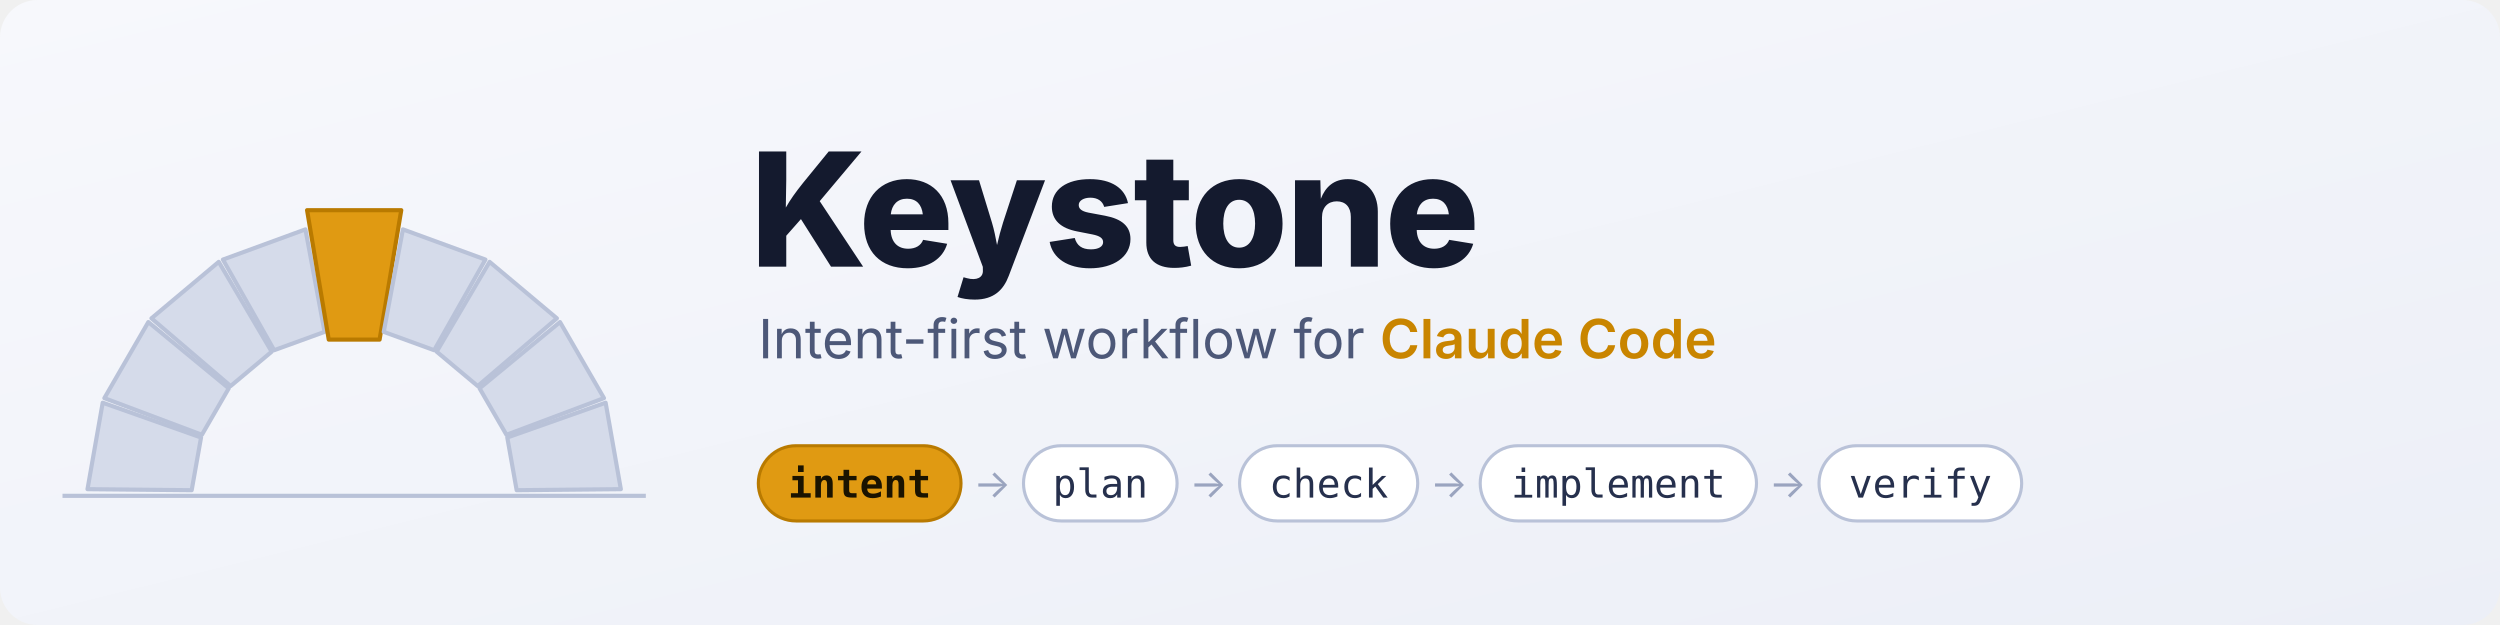
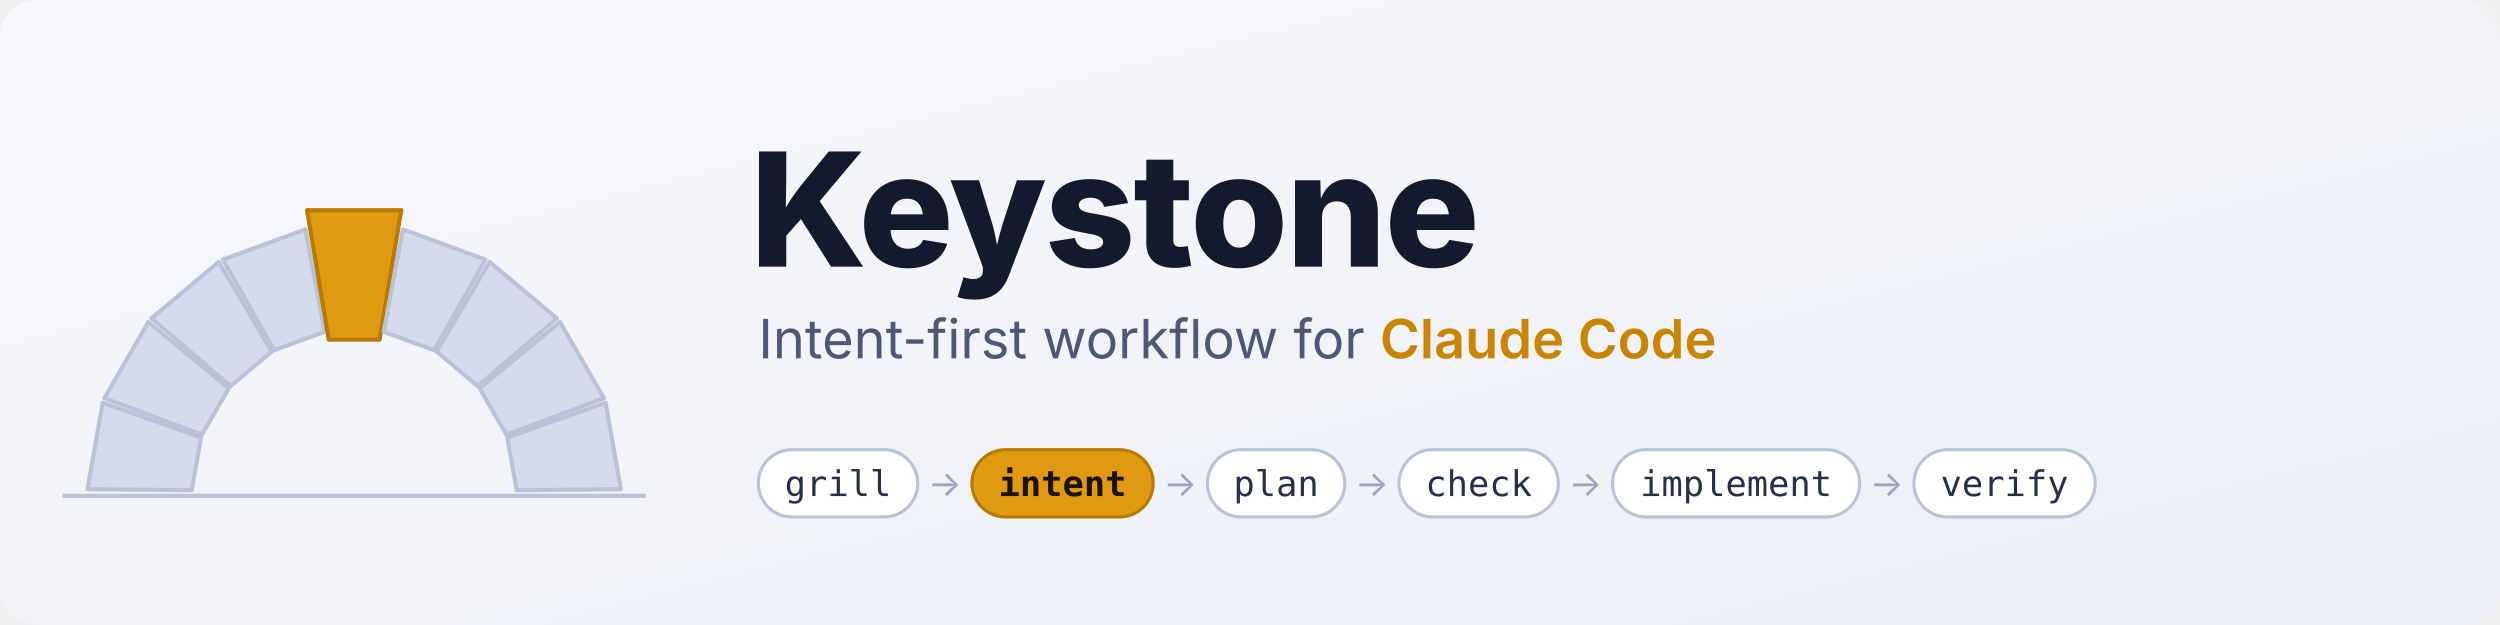
<svg xmlns="http://www.w3.org/2000/svg" width="1200" height="300" viewBox="0 0 1200 300" role="img" aria-label="Keystone — intent-first workflow for Claude Code">
  <defs>
    <linearGradient id="g" x1="0" y1="0" x2="1" y2="1">
      <stop offset="0" stop-color="#f7f8fc" />
      <stop offset="1" stop-color="#eceff7" />
    </linearGradient>
  </defs>
  <rect width="1200" height="300" rx="18" fill="url(#g)" />
  <polygon points="92.0,235.3 42.0,234.8 49.3,193.3 96.5,210.0" fill="#d5dbea" stroke="#b9c2d8" stroke-width="2" stroke-linejoin="round" />
  <polygon points="96.9,208.7 50.1,191.1 71.2,154.6 109.8,186.4" fill="#d5dbea" stroke="#b9c2d8" stroke-width="2" stroke-linejoin="round" />
  <polygon points="110.7,185.3 72.7,152.8 105.0,125.7 130.4,168.8" fill="#d5dbea" stroke="#b9c2d8" stroke-width="2" stroke-linejoin="round" />
  <polygon points="131.6,168.1 107.0,124.6 146.6,110.1 155.8,159.3" fill="#d5dbea" stroke="#b9c2d8" stroke-width="2" stroke-linejoin="round" />
  <polygon points="157.8,163.0 147.4,100.9 192.6,100.9 182.2,163.0" fill="#e09a12" stroke="#b97a00" stroke-width="2" stroke-linejoin="round" />
  <polygon points="184.2,159.3 193.4,110.1 233.0,124.6 208.4,168.1" fill="#d5dbea" stroke="#b9c2d8" stroke-width="2" stroke-linejoin="round" />
  <polygon points="209.6,168.8 235.0,125.7 267.3,152.8 229.3,185.3" fill="#d5dbea" stroke="#b9c2d8" stroke-width="2" stroke-linejoin="round" />
  <polygon points="230.2,186.4 268.8,154.6 289.9,191.1 243.1,208.7" fill="#d5dbea" stroke="#b9c2d8" stroke-width="2" stroke-linejoin="round" />
  <polygon points="243.5,210.0 290.7,193.3 298.0,234.8 248.0,235.3" fill="#d5dbea" stroke="#b9c2d8" stroke-width="2" stroke-linejoin="round" />
  <line x1="30" y1="238" x2="310" y2="238" stroke="#b9c2d8" stroke-width="2" />
  <text x="360" y="128" font-family="'Segoe UI', 'Inter', 'Helvetica Neue', Arial, sans-serif" font-size="76" font-weight="800" fill="#141a2e" letter-spacing="-1">Keystone</text>
  <text x="364" y="172" font-family="'Segoe UI', 'Inter', 'Helvetica Neue', Arial, sans-serif" font-size="26" fill="#4d5878">Intent-first workflow for <tspan fill="#c98500" font-weight="600">Claude Code</tspan>
  </text>
-   <rect x="364" y="213.95" width="97.28" height="36.1" rx="18.05" fill="#e09a12" stroke="#b97a00" stroke-width="1.5" />
-   <text x="412.64" y="238.84" text-anchor="middle" font-family="'JetBrains Mono', 'Cascadia Code', Consolas, 'SFMono-Regular', monospace" font-size="19" fill="#1a1300" font-weight="700">intent</text>
-   <text x="476.28" y="238.84" text-anchor="middle" font-family="'Segoe UI', 'Inter', 'Helvetica Neue', Arial, sans-serif" font-size="19" fill="#9aa4bf">→</text>
-   <rect x="491.28" y="213.95" width="73.72" height="36.1" rx="18.05" fill="#ffffff" stroke="#b9c2d8" stroke-width="1.5" />
-   <text x="528.14" y="238.84" text-anchor="middle" font-family="'JetBrains Mono', 'Cascadia Code', Consolas, 'SFMono-Regular', monospace" font-size="19" fill="#26304d" font-weight="500">plan</text>
-   <text x="580" y="238.84" text-anchor="middle" font-family="'Segoe UI', 'Inter', 'Helvetica Neue', Arial, sans-serif" font-size="19" fill="#9aa4bf">→</text>
-   <rect x="595" y="213.95" width="85.5" height="36.1" rx="18.05" fill="#ffffff" stroke="#b9c2d8" stroke-width="1.5" />
-   <text x="637.75" y="238.84" text-anchor="middle" font-family="'JetBrains Mono', 'Cascadia Code', Consolas, 'SFMono-Regular', monospace" font-size="19" fill="#26304d" font-weight="500">check</text>
-   <text x="695.5" y="238.84" text-anchor="middle" font-family="'Segoe UI', 'Inter', 'Helvetica Neue', Arial, sans-serif" font-size="19" fill="#9aa4bf">→</text>
-   <rect x="710.5" y="213.95" width="132.62" height="36.1" rx="18.05" fill="#ffffff" stroke="#b9c2d8" stroke-width="1.5" />
-   <text x="776.81" y="238.84" text-anchor="middle" font-family="'JetBrains Mono', 'Cascadia Code', Consolas, 'SFMono-Regular', monospace" font-size="19" fill="#26304d" font-weight="500">implement</text>
-   <text x="858.12" y="238.84" text-anchor="middle" font-family="'Segoe UI', 'Inter', 'Helvetica Neue', Arial, sans-serif" font-size="19" fill="#9aa4bf">→</text>
-   <rect x="873.12" y="213.95" width="97.28" height="36.1" rx="18.05" fill="#ffffff" stroke="#b9c2d8" stroke-width="1.5" />
-   <text x="921.76" y="238.84" text-anchor="middle" font-family="'JetBrains Mono', 'Cascadia Code', Consolas, 'SFMono-Regular', monospace" font-size="19" fill="#26304d" font-weight="500">verify</text>
+   <rect x="364" y="215.85" width="76.5" height="32.3" rx="16.15" fill="#ffffff" stroke="#b9c2d8" stroke-width="1.5" />
+   <text x="402.25" y="238.12" text-anchor="middle" font-family="'JetBrains Mono', 'Cascadia Code', Consolas, 'SFMono-Regular', monospace" font-size="17" fill="#26304d" font-weight="500">grill</text>
+   <text x="453.5" y="238.12" text-anchor="middle" font-family="'Segoe UI', 'Inter', 'Helvetica Neue', Arial, sans-serif" font-size="17" fill="#9aa4bf">→</text>
+   <rect x="466.5" y="215.85" width="87.04" height="32.3" rx="16.15" fill="#e09a12" stroke="#b97a00" stroke-width="1.5" />
+   <text x="510.02" y="238.12" text-anchor="middle" font-family="'JetBrains Mono', 'Cascadia Code', Consolas, 'SFMono-Regular', monospace" font-size="17" fill="#1a1300" font-weight="700">intent</text>
+   <text x="566.54" y="238.12" text-anchor="middle" font-family="'Segoe UI', 'Inter', 'Helvetica Neue', Arial, sans-serif" font-size="17" fill="#9aa4bf">→</text>
+   <rect x="579.54" y="215.85" width="65.96" height="32.3" rx="16.15" fill="#ffffff" stroke="#b9c2d8" stroke-width="1.5" />
+   <text x="612.52" y="238.12" text-anchor="middle" font-family="'JetBrains Mono', 'Cascadia Code', Consolas, 'SFMono-Regular', monospace" font-size="17" fill="#26304d" font-weight="500">plan</text>
+   <text x="658.5" y="238.12" text-anchor="middle" font-family="'Segoe UI', 'Inter', 'Helvetica Neue', Arial, sans-serif" font-size="17" fill="#9aa4bf">→</text>
+   <rect x="671.5" y="215.85" width="76.5" height="32.3" rx="16.15" fill="#ffffff" stroke="#b9c2d8" stroke-width="1.5" />
+   <text x="709.75" y="238.12" text-anchor="middle" font-family="'JetBrains Mono', 'Cascadia Code', Consolas, 'SFMono-Regular', monospace" font-size="17" fill="#26304d" font-weight="500">check</text>
+   <text x="761" y="238.12" text-anchor="middle" font-family="'Segoe UI', 'Inter', 'Helvetica Neue', Arial, sans-serif" font-size="17" fill="#9aa4bf">→</text>
+   <rect x="774" y="215.85" width="118.66" height="32.3" rx="16.15" fill="#ffffff" stroke="#b9c2d8" stroke-width="1.5" />
+   <text x="833.33" y="238.12" text-anchor="middle" font-family="'JetBrains Mono', 'Cascadia Code', Consolas, 'SFMono-Regular', monospace" font-size="17" fill="#26304d" font-weight="500">implement</text>
+   <text x="905.66" y="238.12" text-anchor="middle" font-family="'Segoe UI', 'Inter', 'Helvetica Neue', Arial, sans-serif" font-size="17" fill="#9aa4bf">→</text>
+   <rect x="918.66" y="215.85" width="87.04" height="32.3" rx="16.15" fill="#ffffff" stroke="#b9c2d8" stroke-width="1.5" />
+   <text x="962.18" y="238.12" text-anchor="middle" font-family="'JetBrains Mono', 'Cascadia Code', Consolas, 'SFMono-Regular', monospace" font-size="17" fill="#26304d" font-weight="500">verify</text>
</svg>
